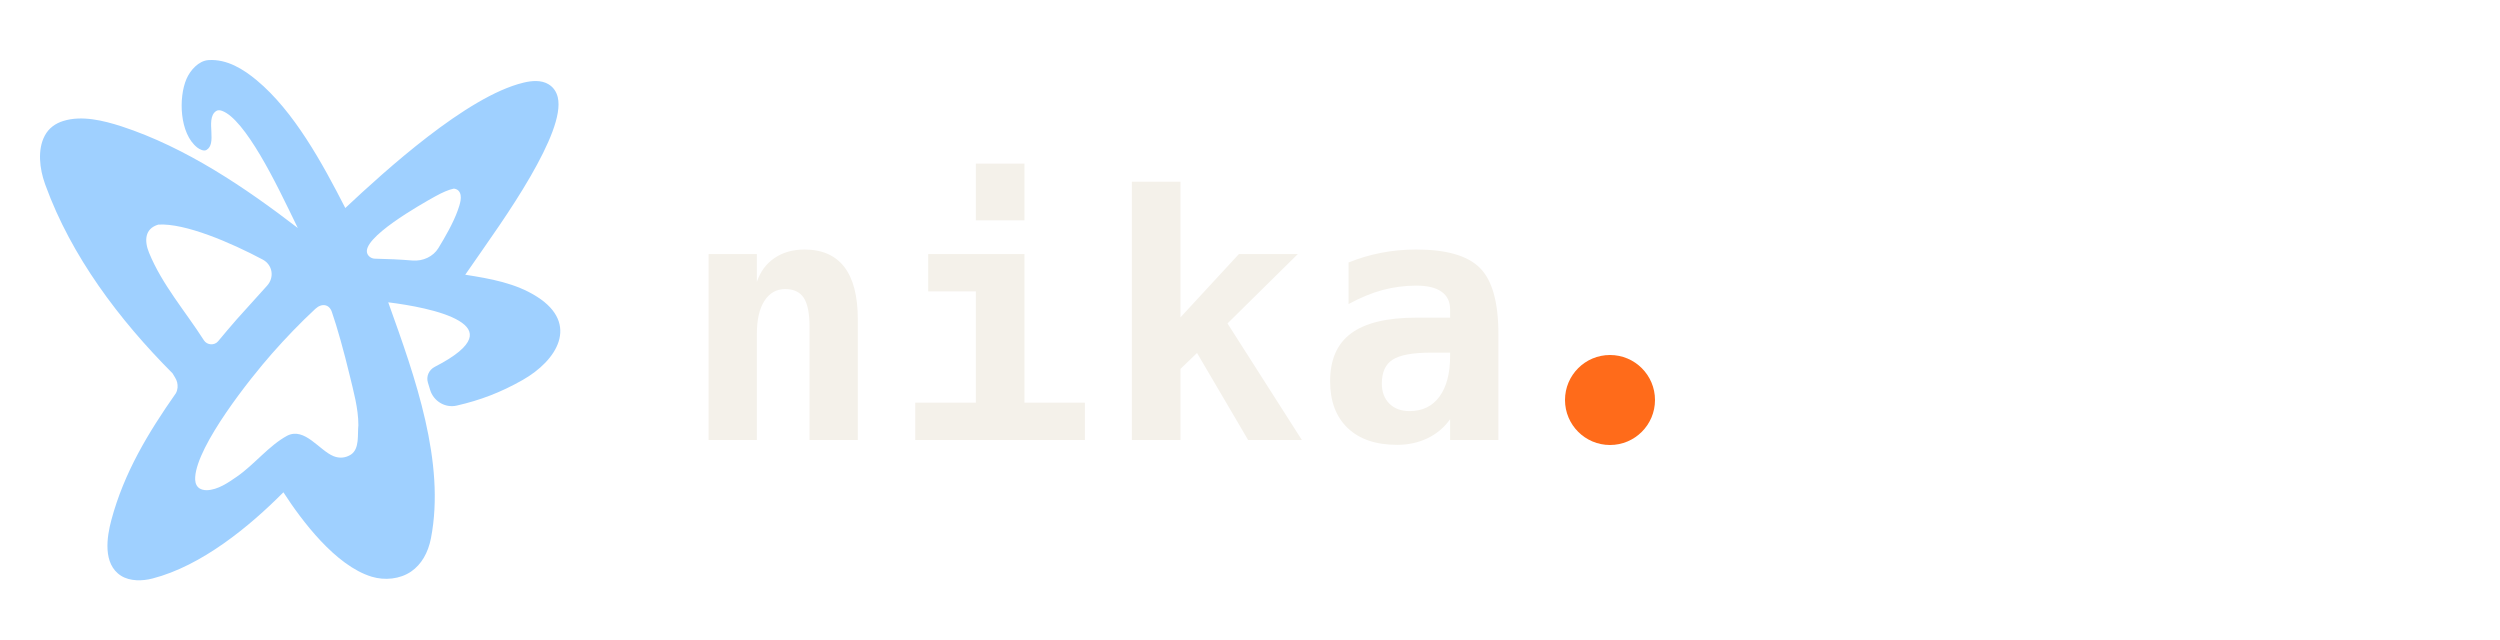
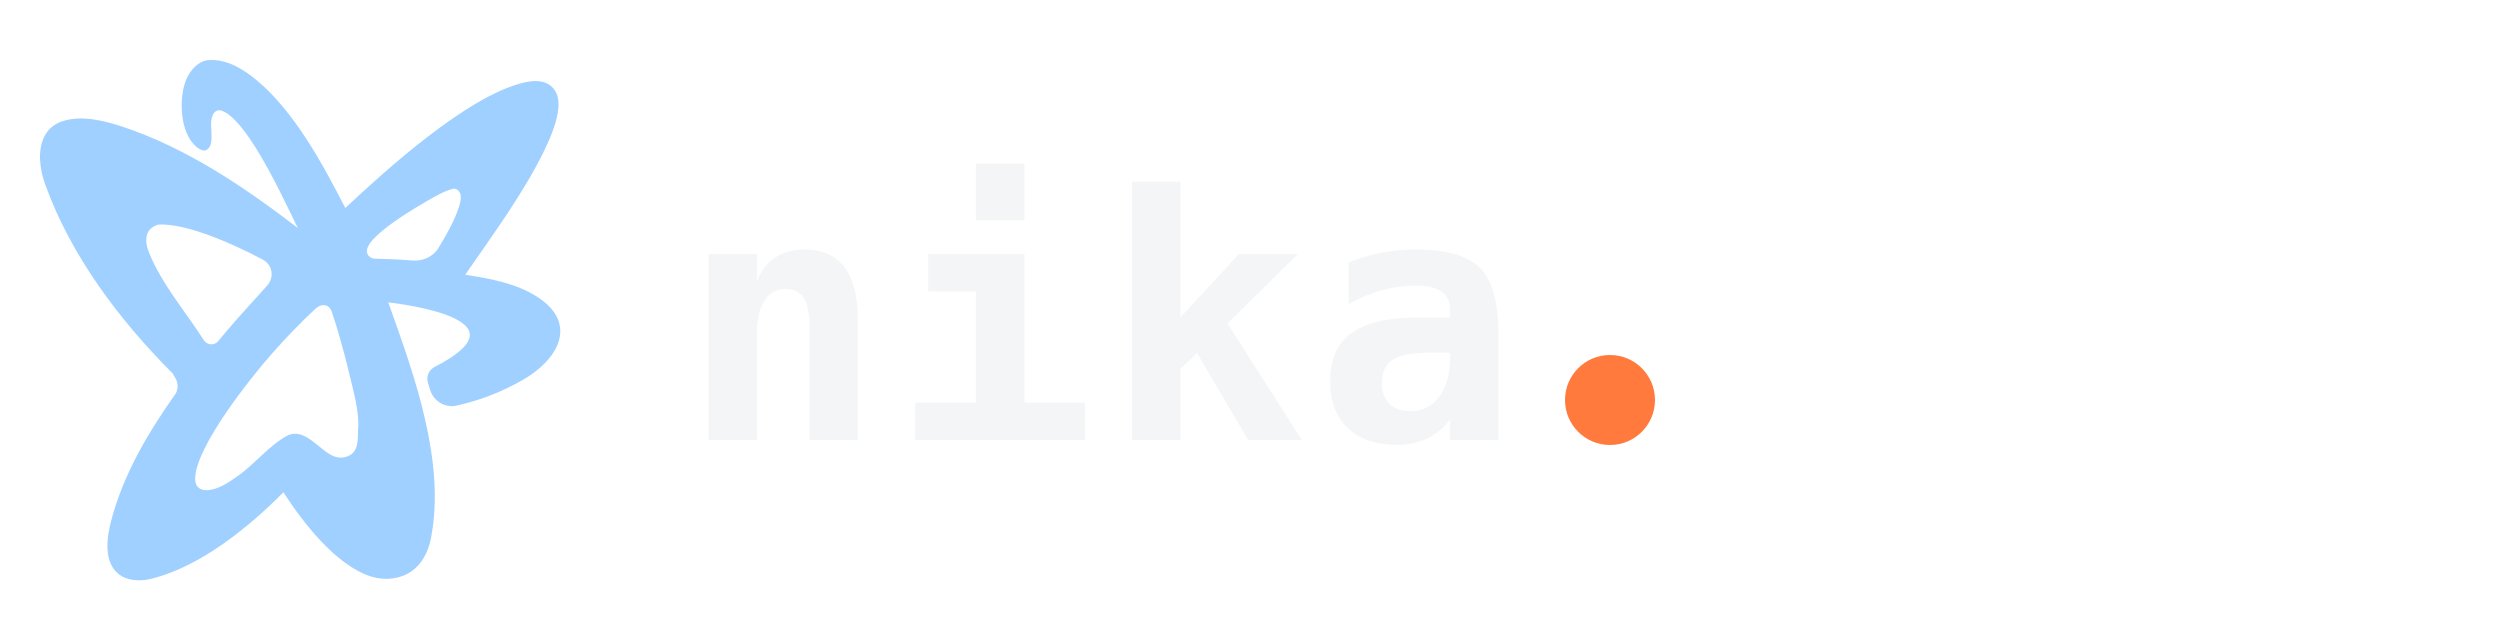
<svg xmlns="http://www.w3.org/2000/svg" viewBox="0 0 250 64" width="250" height="64" role="img" aria-label="Nika">
  <style>
-     .wordmark { font-family: ui-monospace, 'SF Mono', Menlo, Consolas, monospace; font-size: 34px; font-weight: 700; letter-spacing: 0.02em; fill: #F4F1EA; }
-     .dot { fill: #FF6B1A; }
+     .wordmark { font-family: 'Martian Mono', ui-monospace, 'SF Mono', Menlo, Consolas, monospace; font-size: 34px; font-weight: 700; letter-spacing: 0.02em; fill: #f4f5f7; }
+     .dot { fill: #ff7a3c; }
  </style>
  <g transform="translate(4,6) scale(0.0473)">
    <path d="M356.141 0.213C395.472 -2.412 430.341 19.706 458.156 42.834C536.712 108.15 596.45 217.133 645.454 312.937C688.331 272.68 752.069 214.268 819.834 162.126C888.799 109.06 962.276 62.215 1022.32 47.859C1038.99 43.874 1059.05 41.649 1075.13 51.306C1085.65 57.628 1091.93 67.517 1094.63 78.76C1099.1 97.39 1094.08 122.73 1083.49 151.281C1072.85 179.95 1056.39 212.325 1037.43 245.253C995.691 317.733 946.47 385.223 899.046 453.951C951.929 462.298 1005.65 471.603 1051.12 500.691C1073.31 514.885 1087.22 530.408 1094.3 546.508C1101.4 562.647 1101.53 579.145 1096.55 595.045C1086.64 626.685 1056.5 655.95 1020.56 676.416C973.828 703.034 930.064 719.446 881.073 730.624C856.046 736.335 831.743 720.798 824.758 697.303C823.257 692.252 821.716 687.212 820.137 682.182C816.013 669.042 822.217 655.043 834.75 648.641C857.432 637.011 874.16 626.311 885.93 616.494C897.723 606.658 904.372 597.848 907.174 590.045C909.93 582.371 909.028 575.512 905.326 569.204C901.557 562.784 894.81 556.821 885.701 551.343C867.484 540.387 840.667 531.865 812.485 525.39C785.982 519.301 758.478 515.067 736.2 512.3C765.596 594.339 795.249 676.591 814.566 761.719C833.621 845.691 842.104 931.052 826.501 1011.28C820.547 1041.89 806.262 1066.54 784.792 1081.36C761.033 1097.76 728.529 1100.7 701.187 1092.38C662.856 1080.68 625.863 1051.01 593.512 1016.64C562.01 983.168 534.695 944.996 514.597 913.932C442.785 986.301 341.784 1069.45 237.867 1096.19C216.89 1101.67 190.427 1102.42 171.458 1090.47C151.66 1078.01 144.211 1057.18 142.821 1035.41C141.431 1013.66 146.044 990.559 150.789 972.815C177.569 872.659 228.494 788.386 287.336 704.419C291.443 696.694 291.631 688.778 290.003 681.717C288.225 674.009 283.773 669.061 280.208 662.427C167.057 548.933 66.276 414.975 11.777 265.252L10.412 261.472C-0.679 230.51 -5.877 189.815 10.086 159.943C18.696 143.832 32.618 133.972 49.595 128.779C89.011 116.724 134.062 128.04 172.023 140.178C309.25 185.074 434.474 270.352 545.037 355.156C520.364 304.526 494.424 249.695 465.564 201.143C451.808 178.002 437.635 156.676 423.808 140.048C409.911 123.339 396.629 111.707 384.724 107.475C380.496 105.972 376.416 105.576 373.095 107.522C359.113 115.716 361.72 137.574 362.306 151.126C362.69 160.033 363.1 169.001 361.493 175.747C360.06 181.763 357.862 186.64 351.807 190.265C346.273 193.578 336.809 188.473 332.562 185.148C294.946 155.705 292.532 79.525 309.78 39.814C317.511 22.014 335.123 1.616 356.141 0.213ZM602.52 518.466C596.38 517.404 589.028 519.708 582.238 526.006C550.043 555.867 519.42 587.818 490.701 620.389C467.373 646.849 427.754 695.254 393.424 745.601C376.259 770.775 360.447 796.39 348.659 819.959C336.839 843.59 329.191 864.92 328.109 881.591C327.618 889.148 328.557 897.546 334.175 903.165C339.214 908.169 346.055 909.512 352.897 909.512C376.248 908.656 397.893 893.596 416.388 880.726C452.444 855.945 484.388 814.789 522.805 794.213C559.732 775.727 590.644 825.729 620.982 837.712C633.385 842.61 646.203 841.374 657.44 834.137C676.113 821.672 670.938 791.354 673.1 772.08C673.1 736.527 662.836 700.538 654.641 666.31C643.003 617.705 628.167 564.55 616.935 532.314C614.014 523.928 608.571 519.513 602.52 518.466ZM356.263 370.139C316.388 355.646 278.099 346.202 250.084 348.005C235.25 352.448 228.097 361.184 225.641 371.596C223.117 382.299 225.476 395.147 230.564 407.547C258.44 475.478 307.411 531.339 346.571 592.682C353.127 602.952 368.718 604.065 376.499 594.683C389.434 579.088 402.561 563.638 415.876 548.336L480.189 477.025C495.942 459.558 491.815 433.063 470.778 421.871C437.35 404.088 396.178 384.647 356.263 370.139ZM875.055 271.889C864.161 274.056 850.398 280.064 835.062 288.605C806.272 304.638 676.912 377.425 692.255 410.021C695.052 415.964 701.248 419.915 708.228 420.045C734.678 420.537 761.102 421.766 787.472 423.912C809.532 425.708 831.222 415.715 842.234 397.714C856.402 374.553 874.096 343.674 883.194 317.989C887.093 306.982 894.675 286.548 884.71 276.309C882.585 274.126 879.494 272.541 875.055 271.889Z" fill="#9fd0ff" />
  </g>
  <text x="68" y="44" class="wordmark">nika</text>
  <circle cx="161" cy="40" r="4.5" class="dot" />
</svg>
